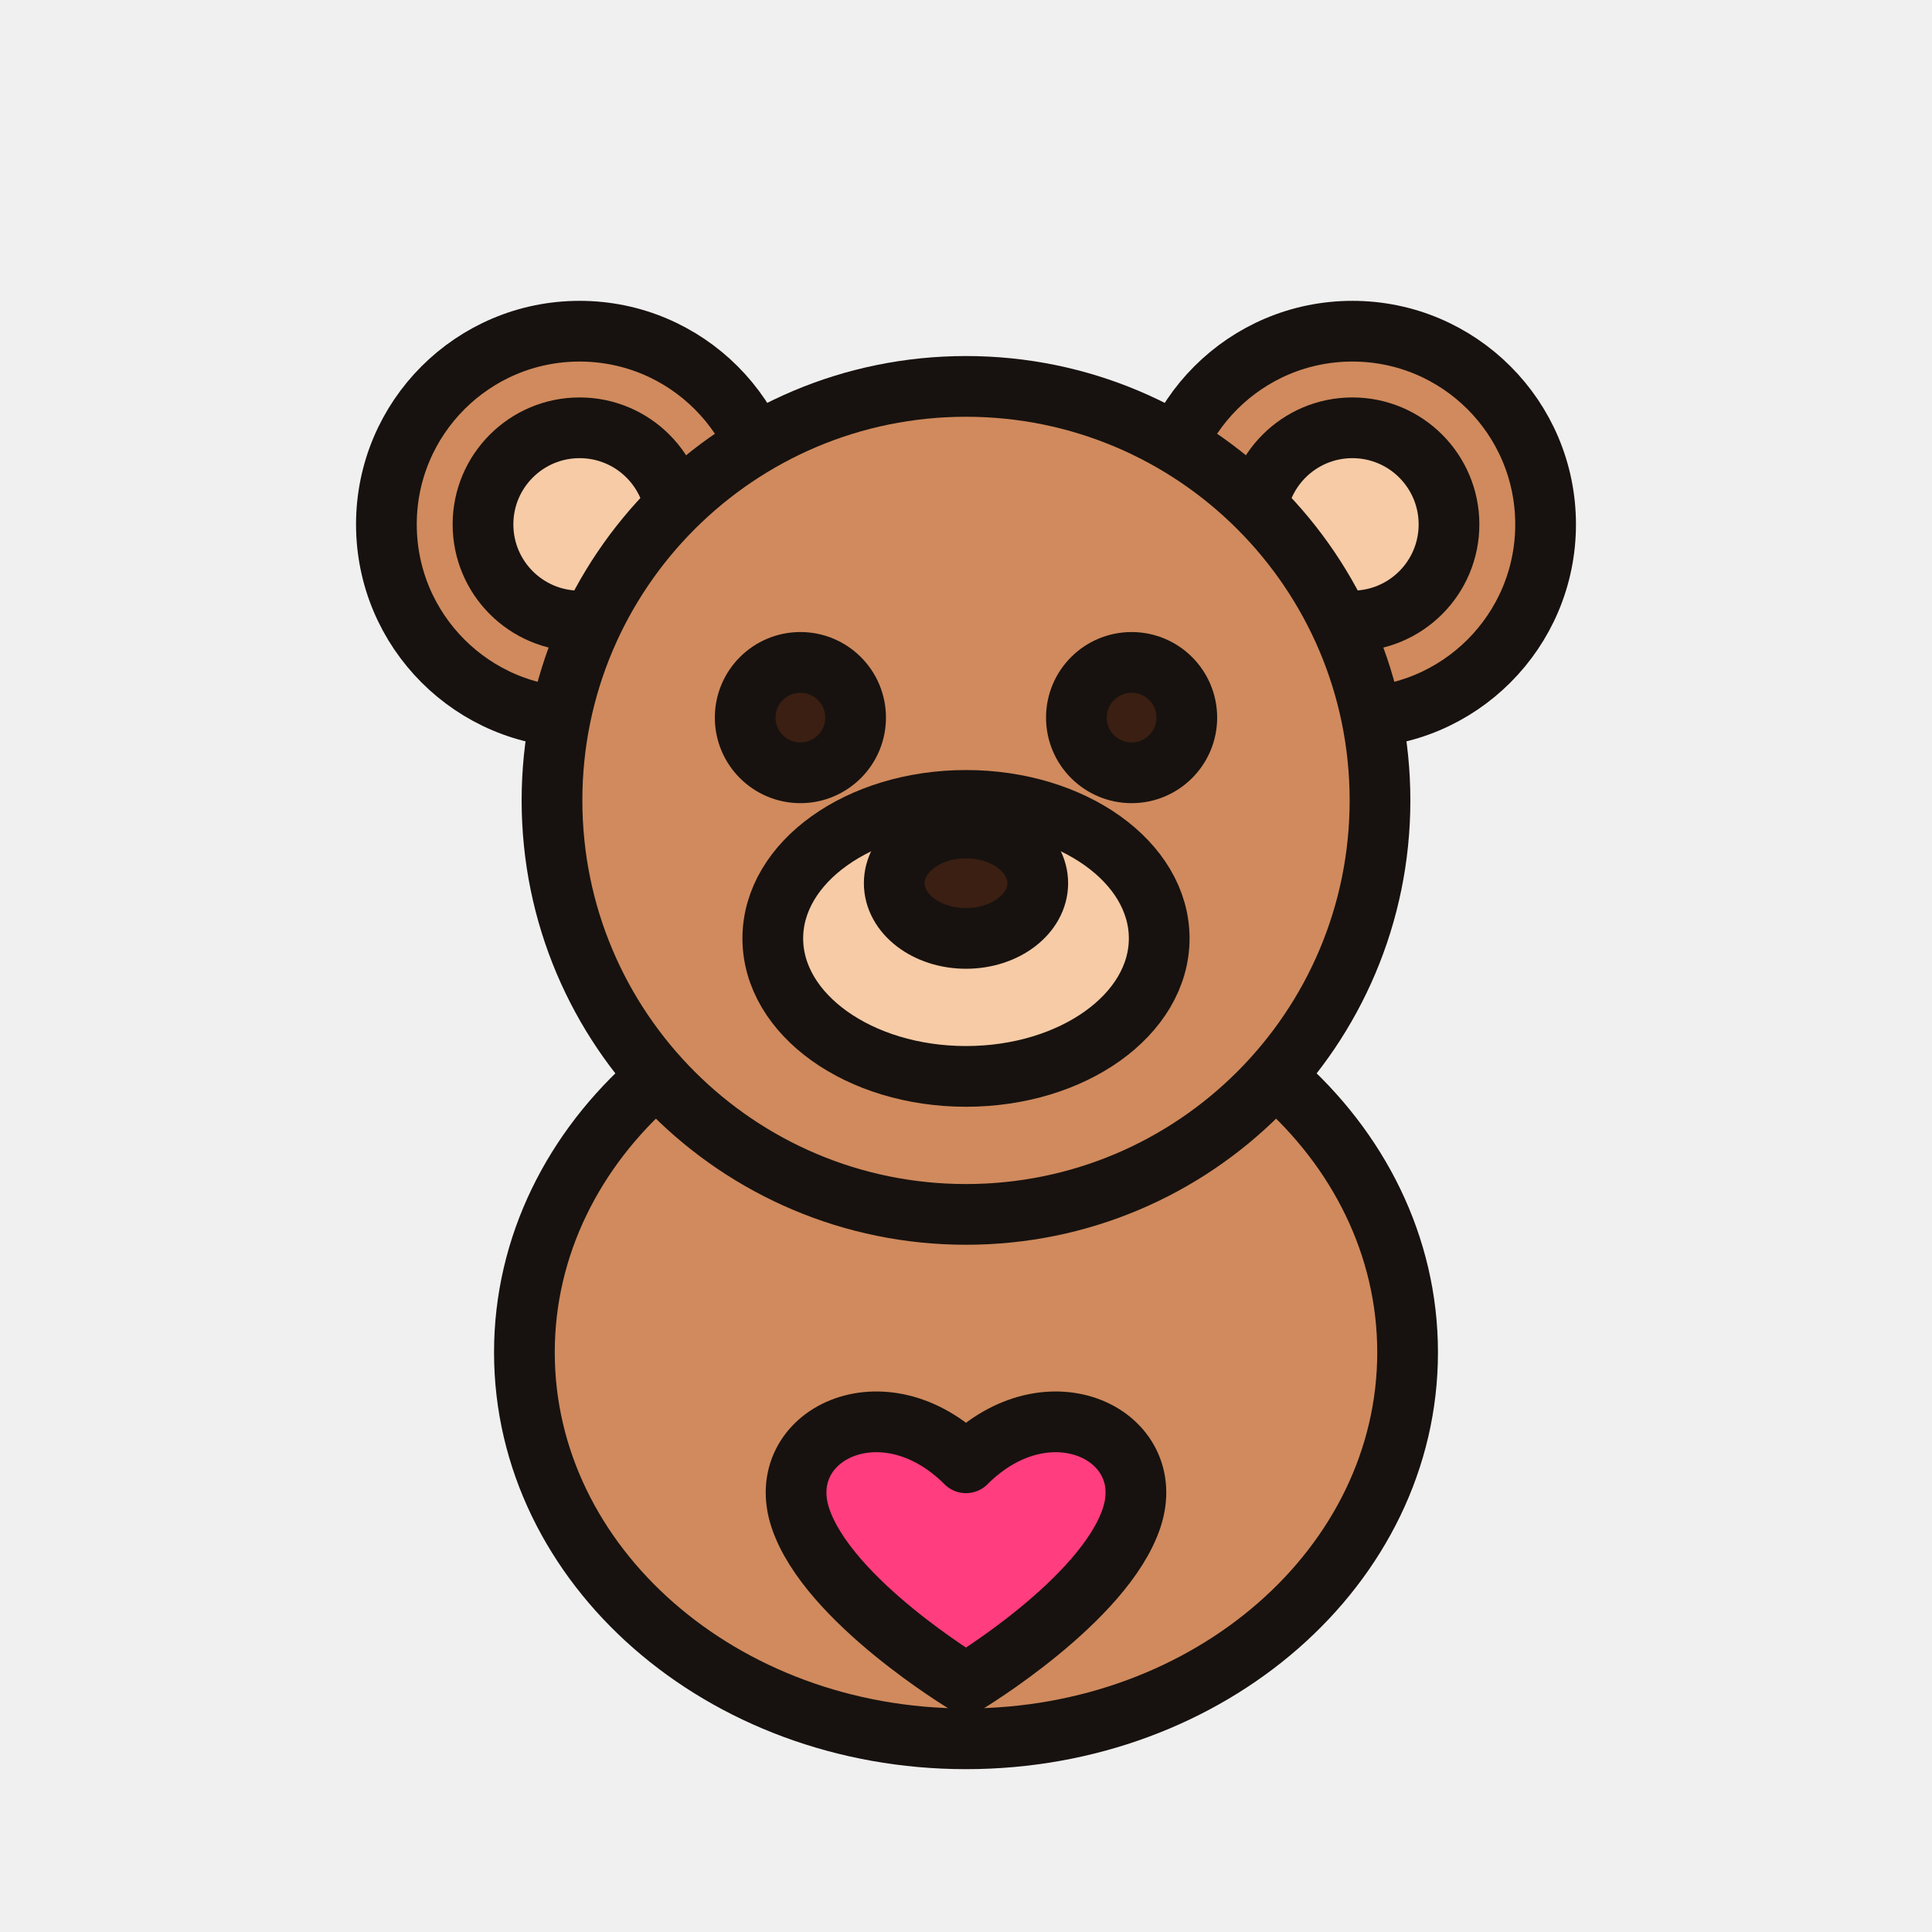
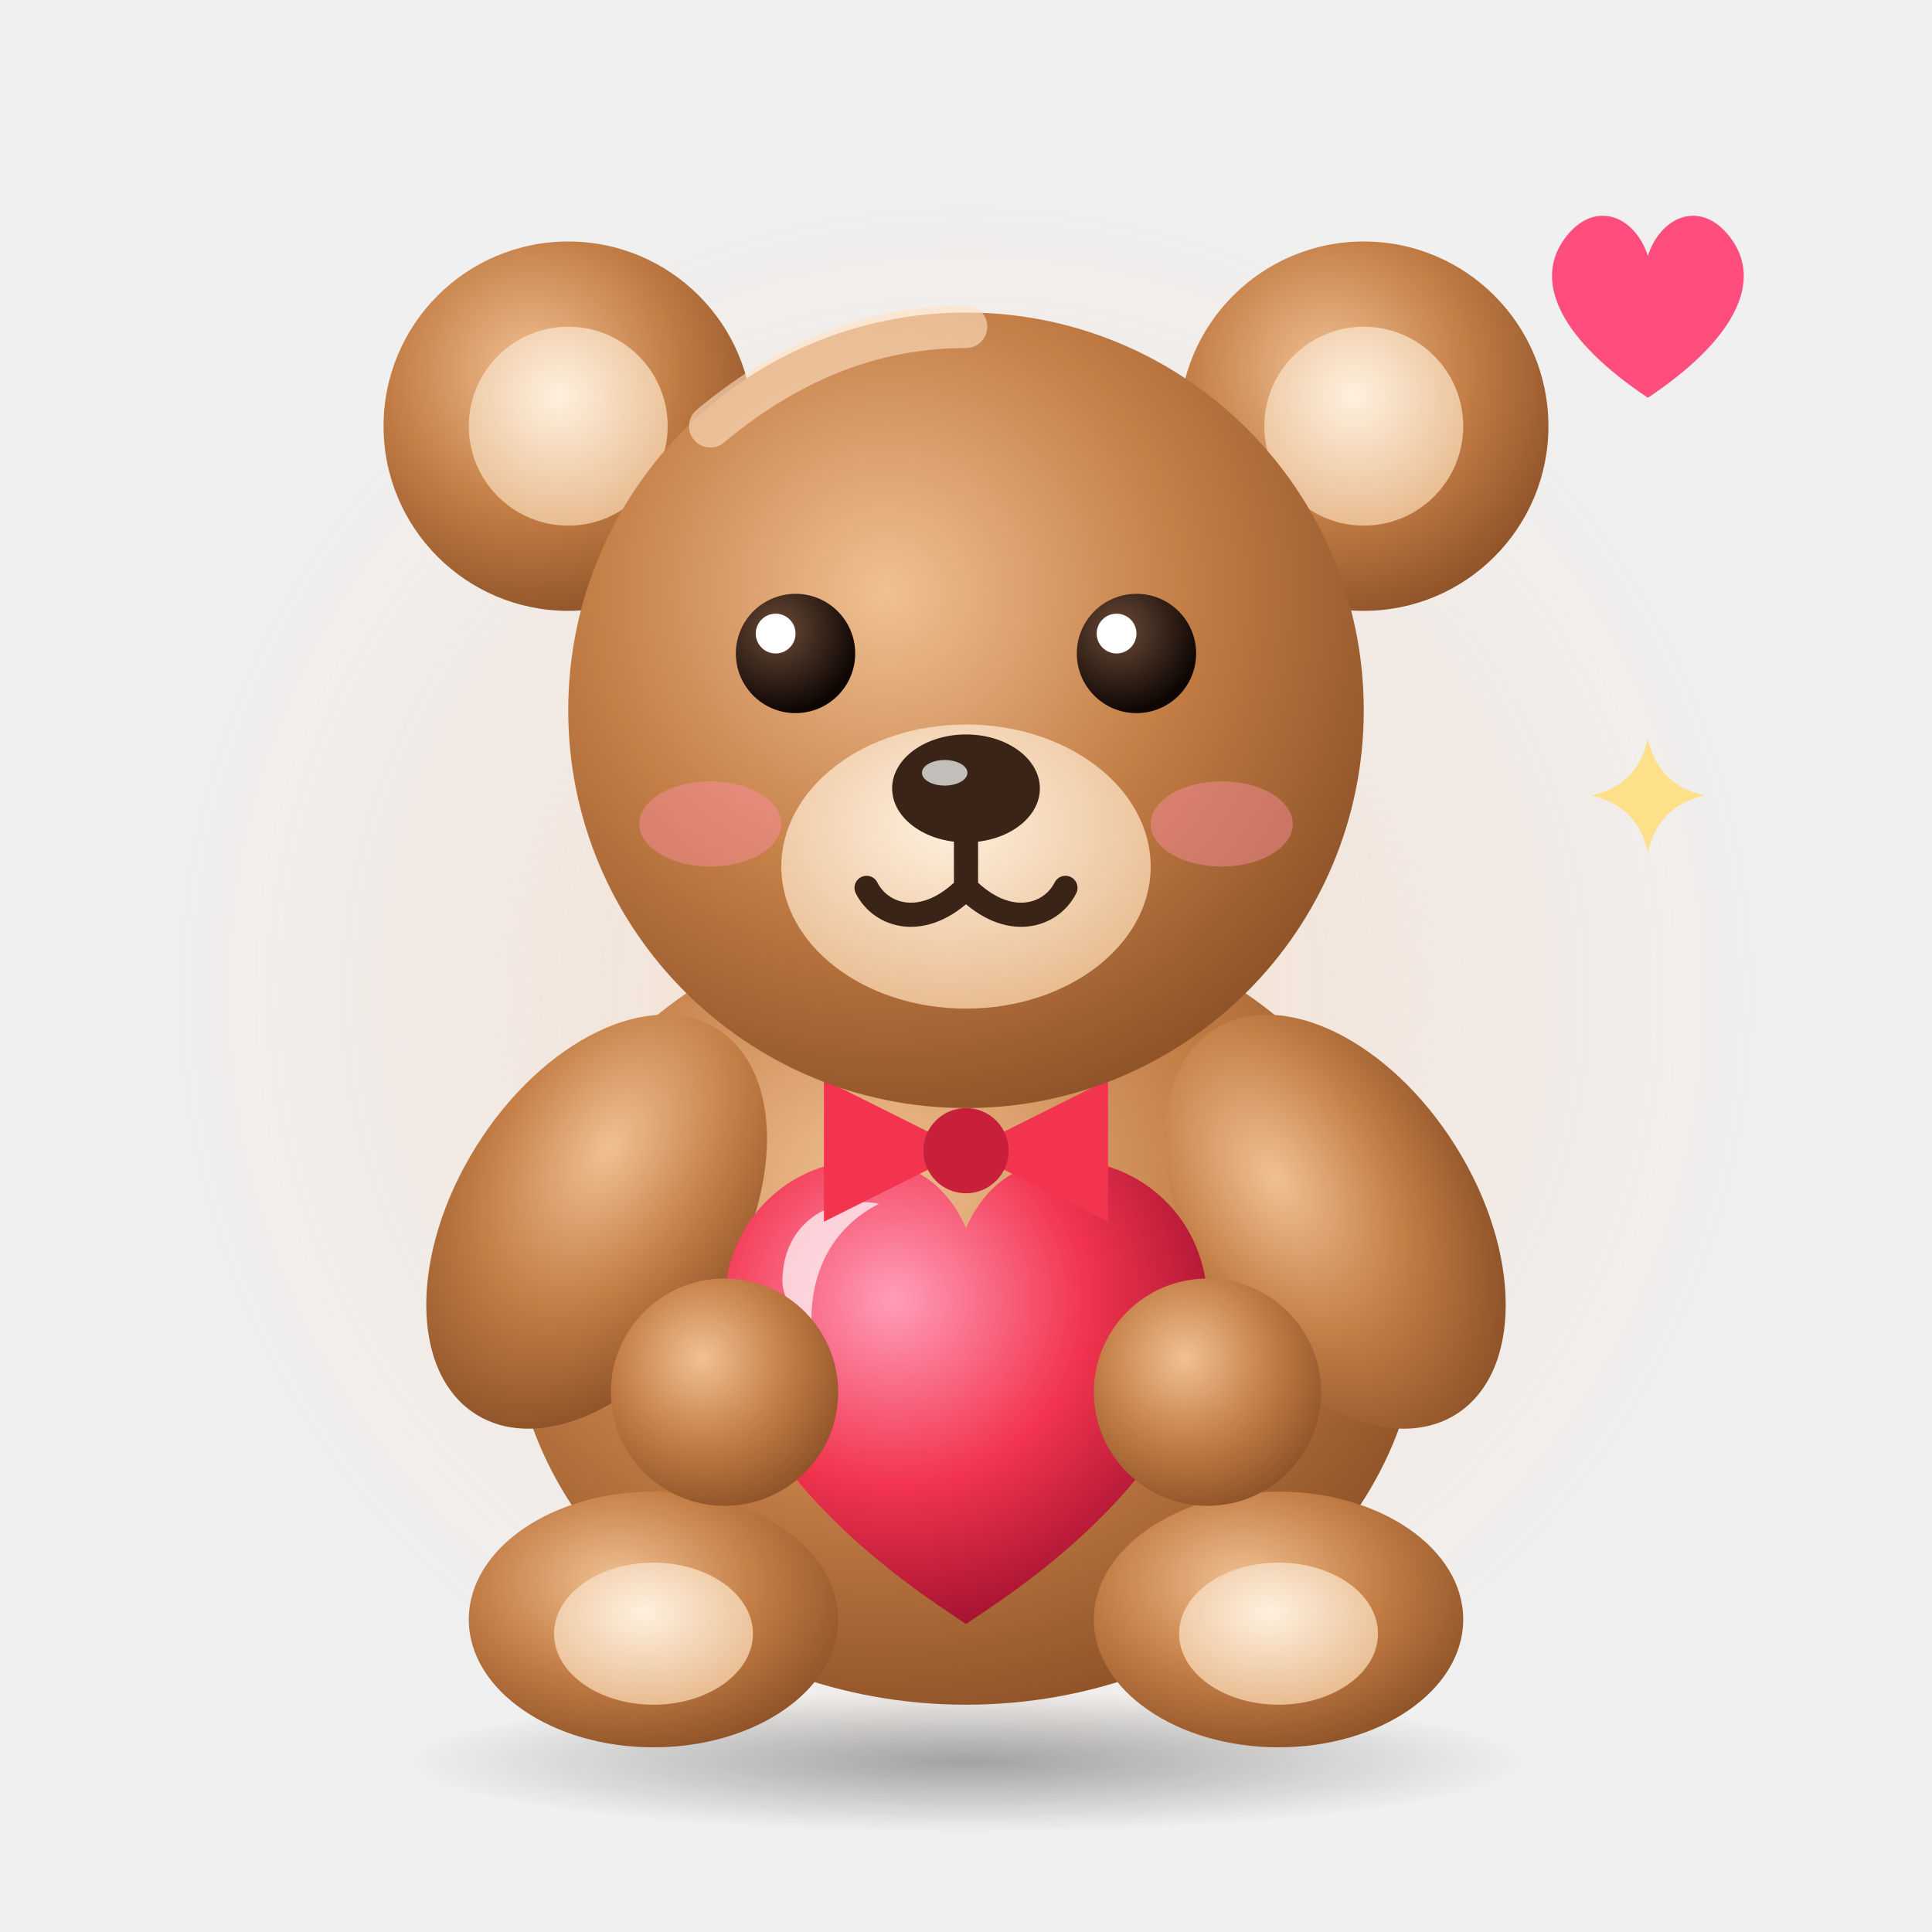
- <svg xmlns="http://www.w3.org/2000/svg" viewBox="-3 -3 70 70">
-   <circle cx="18" cy="16" r="7" fill="#D08A5D" stroke="#17120F" stroke-width="2.2" stroke-linejoin="round" />
-   <circle cx="46" cy="16" r="7" fill="#D08A5D" stroke="#17120F" stroke-width="2.2" stroke-linejoin="round" />
-   <circle cx="18" cy="16" r="3.5" fill="#F6CBA6" stroke="#17120F" stroke-width="2.2" stroke-linejoin="round" />
-   <circle cx="46" cy="16" r="3.5" fill="#F6CBA6" stroke="#17120F" stroke-width="2.2" stroke-linejoin="round" />
-   <ellipse cx="32" cy="46" rx="16" ry="14" fill="#D08A5D" stroke="#17120F" stroke-width="2.2" stroke-linejoin="round" />
-   <circle cx="32" cy="26" r="15" fill="#D08A5D" stroke="#17120F" stroke-width="2.2" stroke-linejoin="round" />
-   <ellipse cx="32" cy="31" rx="7" ry="5" fill="#F6CBA6" stroke="#17120F" stroke-width="2.2" stroke-linejoin="round" />
-   <ellipse cx="32" cy="29" rx="2.6" ry="2" fill="#3A1F12" stroke="#17120F" stroke-width="2.2" stroke-linejoin="round" />
-   <circle cx="26" cy="23" r="2" fill="#3A1F12" stroke="#17120F" stroke-width="2.2" stroke-linejoin="round" />
-   <circle cx="38" cy="23" r="2" fill="#3A1F12" stroke="#17120F" stroke-width="2.2" stroke-linejoin="round" />
-   <path d="M32 50c-3-3-7-1-6 2 1 3 6 6 6 6s5-3 6-6c1-3-3-5-6-2z" fill="#FF3D7F" stroke="#17120F" stroke-width="2.2" stroke-linejoin="round" />
+ <svg xmlns="http://www.w3.org/2000/svg" viewBox="-4 -4 136 136">
+   <defs>
+     <radialGradient id="td_f" cx="0.4" cy="0.35" r="0.75" fx="0.4" fy="0.35">
+       <stop offset="0" stop-color="#F0C092" />
+       <stop offset="0.5" stop-color="#C47E46" />
+       <stop offset="1" stop-color="#844A22" />
+     </radialGradient>
+     <radialGradient id="td_m" cx="0.45" cy="0.35" r="0.7" fx="0.45" fy="0.35">
+       <stop offset="0" stop-color="#FFF0DE" />
+       <stop offset="1" stop-color="#E7B98C" />
+     </radialGradient>
+     <radialGradient id="td_e" cx="0.35" cy="0.3" r="0.7" fx="0.35" fy="0.3">
+       <stop offset="0" stop-color="#6B4A38" />
+       <stop offset="1" stop-color="#0E0603" />
+     </radialGradient>
+     <radialGradient id="td_h" cx="0.35" cy="0.3" r="0.8" fx="0.35" fy="0.3">
+       <stop offset="0" stop-color="#FF9DB8" />
+       <stop offset="0.5" stop-color="#F2344F" />
+       <stop offset="1" stop-color="#900A28" />
+     </radialGradient>
+   </defs>
+   <defs>
+     <radialGradient id="td_hal" cx="0.5" cy="0.5" r="0.5" fx="0.5" fy="0.5">
+       <stop offset="0" stop-color="#FFB37A" stop-opacity="0.3" />
+       <stop offset="0.6" stop-color="#FFB37A" stop-opacity="0.105" />
+       <stop offset="1" stop-color="#FFB37A" stop-opacity="0" />
+     </radialGradient>
+   </defs>
+   <circle cx="64" cy="66" r="60" fill="url(#td_hal)" />
+   <defs>
+     <radialGradient id="td_shd" cx="0.5" cy="0.5" r="0.5" fx="0.5" fy="0.5">
+       <stop offset="0" stop-color="#000" stop-opacity="0.32" />
+       <stop offset="1" stop-color="#000" stop-opacity="0" />
+     </radialGradient>
+   </defs>
+   <ellipse cx="64" cy="120" rx="40" ry="5" fill="url(#td_shd)" />
+   <circle cx="36" cy="26" r="13" fill="url(#td_f)" />
+   <circle cx="36" cy="26" r="7" fill="url(#td_m)" />
+   <circle cx="92" cy="26" r="13" fill="url(#td_f)" />
+   <circle cx="92" cy="26" r="7" fill="url(#td_m)" />
+   <ellipse cx="64" cy="88" rx="32" ry="28" fill="url(#td_f)" />
+   <ellipse cx="42" cy="110" rx="13" ry="9" fill="url(#td_f)" />
+   <ellipse cx="86" cy="110" rx="13" ry="9" fill="url(#td_f)" />
+   <ellipse cx="42" cy="111" rx="7" ry="5" fill="url(#td_m)" />
+   <ellipse cx="86" cy="111" rx="7" ry="5" fill="url(#td_m)" />
+   <ellipse cx="38" cy="82" rx="10" ry="16" transform="rotate(32 38 82)" fill="url(#td_f)" />
+   <ellipse cx="90" cy="82" rx="10" ry="16" transform="rotate(-32 90 82)" fill="url(#td_f)" />
+   <g transform="translate(64 94) scale(.34) translate(-64 -64)">
+     <path d="M64 112C60 109 14 82 14 46 14 28 28 16 43 16 53 16 60 21 64 30 68 21 75 16 85 16 100 16 114 28 114 46 114 82 68 109 64 112Z" fill="url(#td_h)" />
+     <path d="M26 41C26 29 36 23 46 25 38 29 32 37 32 49 29 48 26 45 26 41Z" fill="#fff" opacity=".7" />
+   </g>
+   <circle cx="47" cy="94" r="8" fill="url(#td_f)" />
+   <circle cx="81" cy="94" r="8" fill="url(#td_f)" />
+   <path d="M54 72L64 77 54 82ZM74 72L64 77 74 82Z" fill="#F2344F" />
+   <circle cx="64" cy="77" r="3" fill="#C8203B" />
+   <circle cx="64" cy="46" r="28" fill="url(#td_f)" />
+   <ellipse cx="64" cy="57" rx="13" ry="10" fill="url(#td_m)" />
+   <ellipse cx="64" cy="51.5" rx="5.2" ry="3.8" fill="#3A2418" />
+   <ellipse cx="62.5" cy="50.4" rx="1.6" ry=".9" fill="#fff" opacity=".7" />
+   <path d="M64 55v3.5M64 58.5C61 61.5 58 60.5 57 58.5M64 58.5C67 61.5 70 60.5 71 58.5" stroke="#3A2418" stroke-width="1.7" fill="none" stroke-linecap="round" />
+   <circle cx="52" cy="42" r="4.2" fill="url(#td_e)" />
+   <circle cx="76" cy="42" r="4.2" fill="url(#td_e)" />
+   <circle cx="50.6" cy="40.6" r="1.4" fill="#fff" />
+   <circle cx="74.6" cy="40.6" r="1.4" fill="#fff" />
+   <ellipse cx="46" cy="54" rx="5" ry="3" fill="#FF8FA3" opacity=".45" />
+   <ellipse cx="82" cy="54" rx="5" ry="3" fill="#FF8FA3" opacity=".45" />
+   <path d="M46 26C52 21 58 19 64 19" stroke="#FFE2C4" stroke-opacity=".6" stroke-width="3" fill="none" stroke-linecap="round" />
+   <path d="M112 48 Q112.72 51.28 116 52 Q112.72 52.72 112 56 Q111.28 52.72 108 52 Q111.28 51.28 112 48Z" fill="#FFE08A" opacity="1" />
+   <path transform="translate(112 18) scale(1)" d="M0 6C-6 2-8-2-6-5-4-8-1-7 0-4 1-7 4-8 6-5 8-2 6 2 0 6Z" fill="#FF4D7E" opacity="1" />
</svg>
